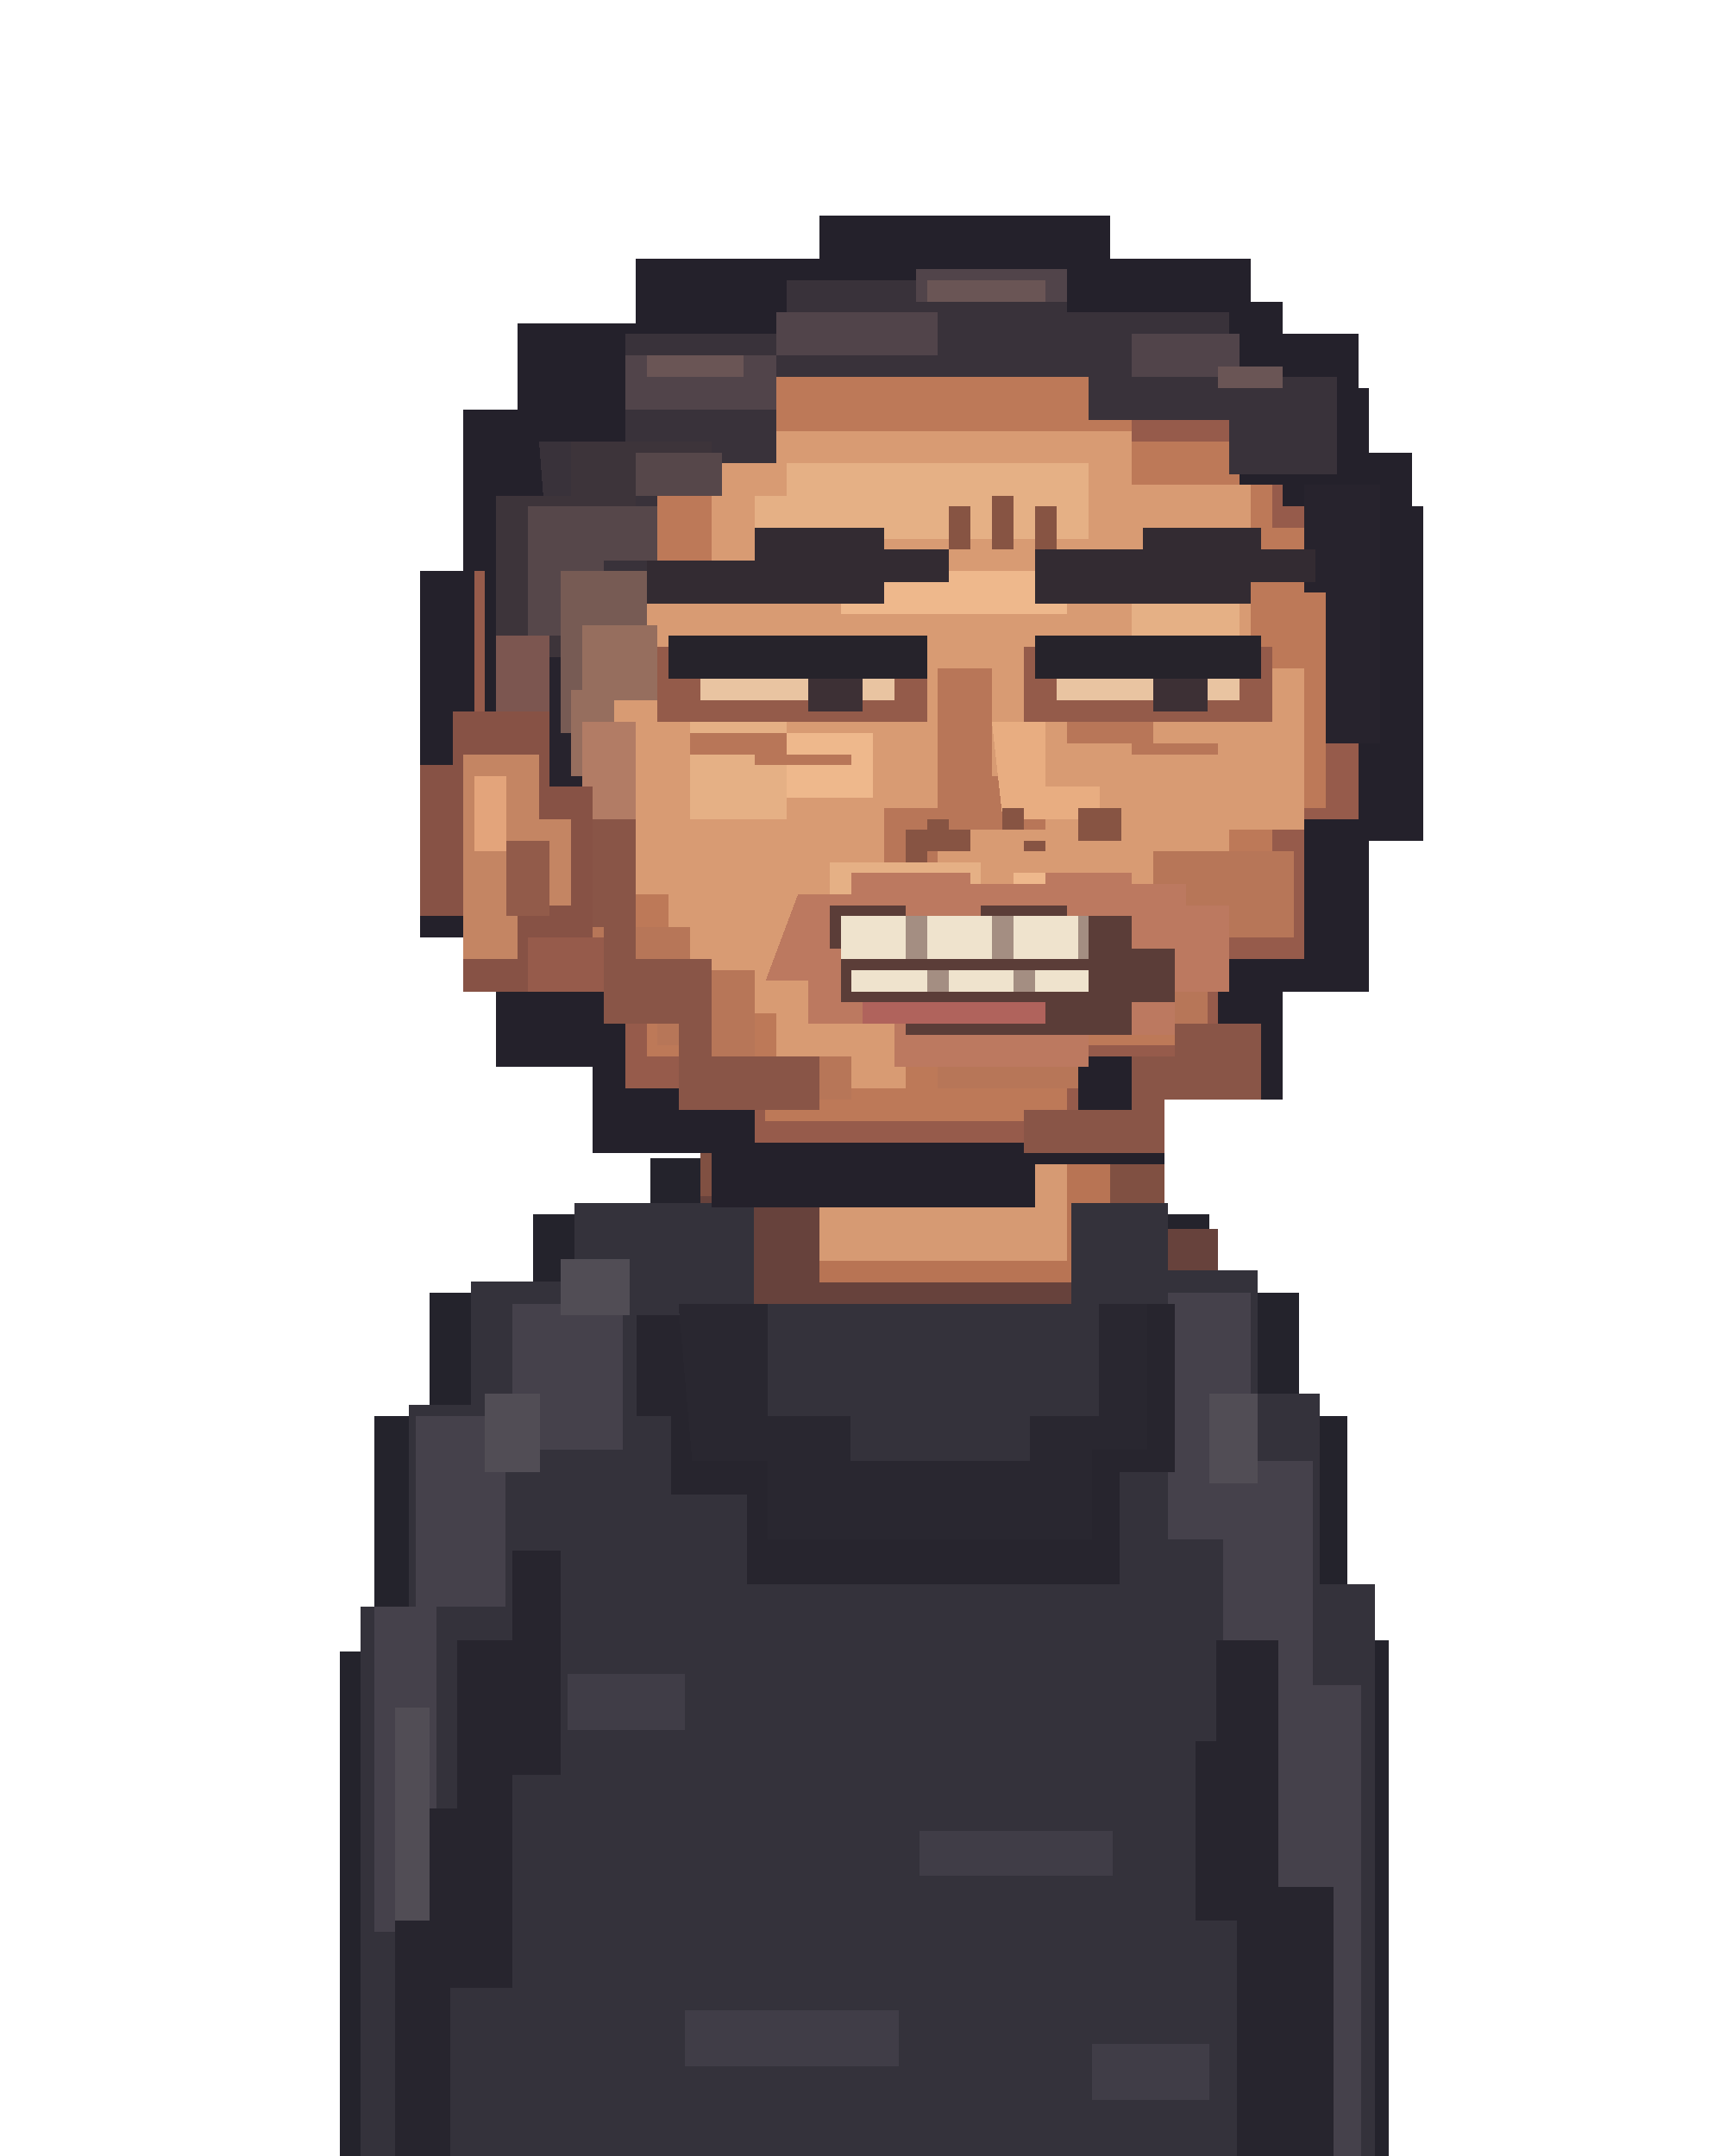
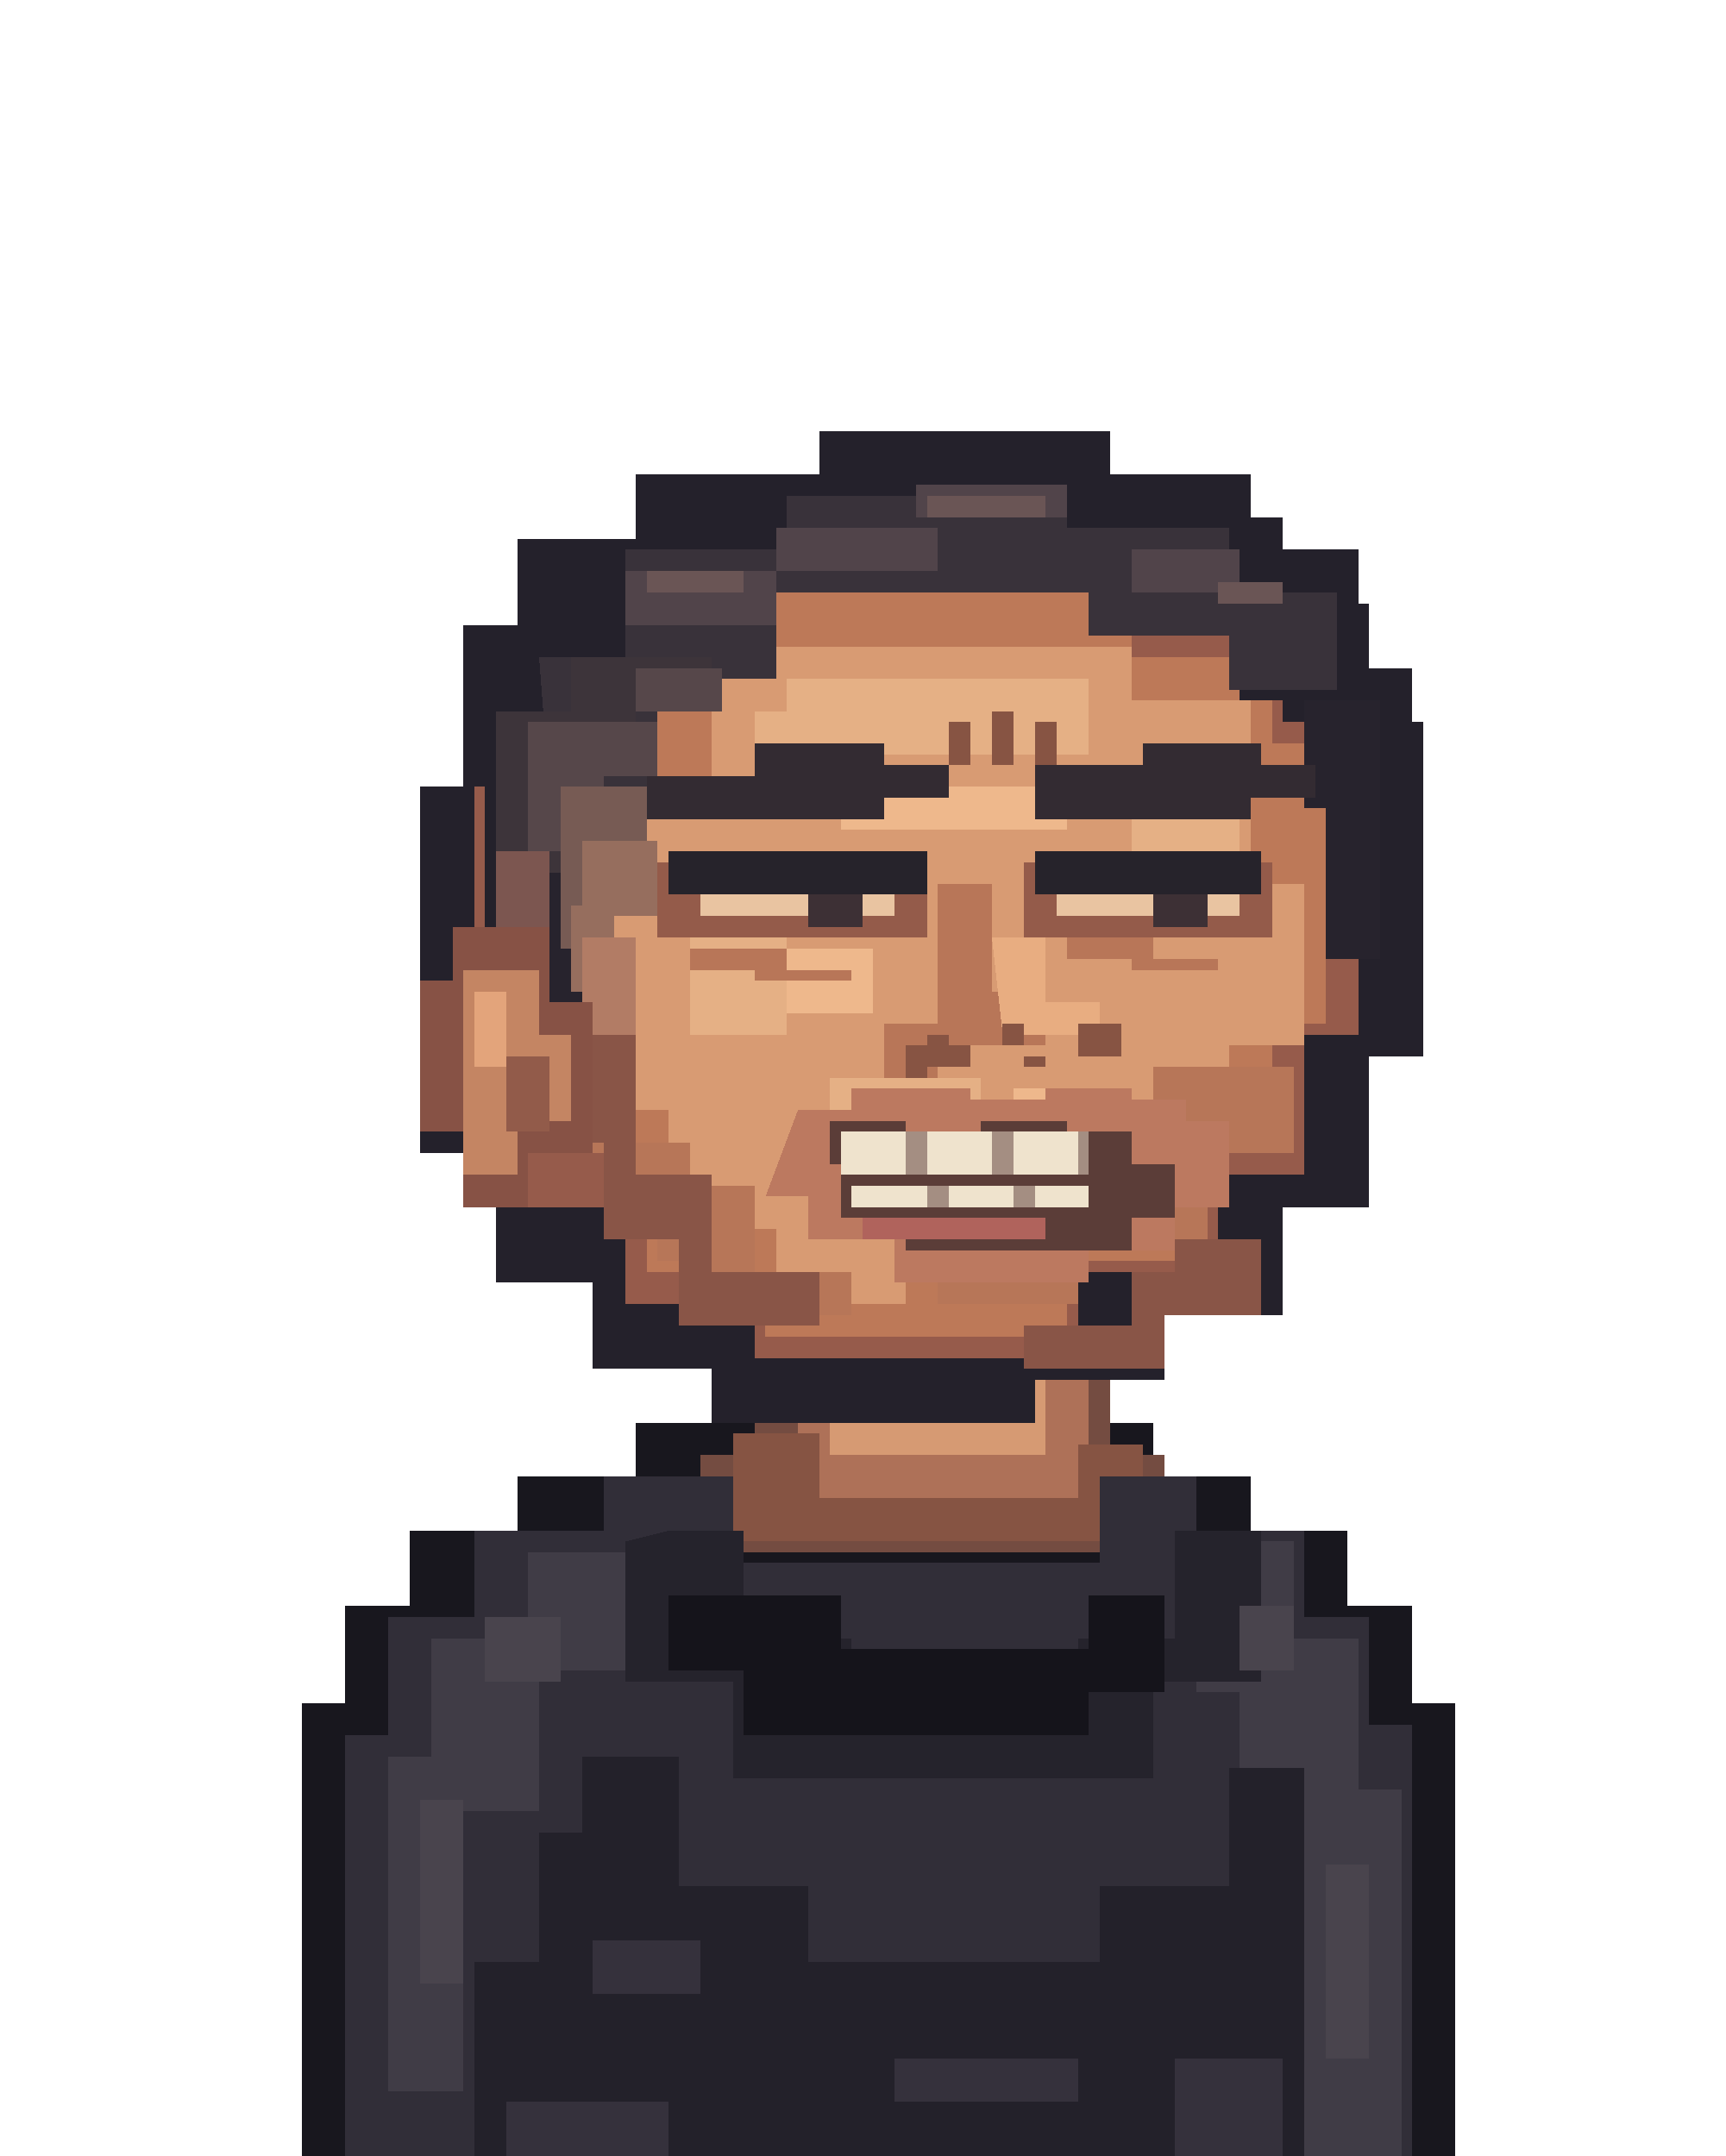
<svg xmlns="http://www.w3.org/2000/svg" width="480" height="600" viewBox="0 0 160 200" shape-rendering="crispEdges" data-expression="disgusted">
-   <g id="body-outline" fill="#24232c" transform="translate(29 -8) scale(0.64 1.04)">
-     <path d="M49 111h66v5h15v7h13v11h7v20h6v46H4v-45h5v-21h8v-11h15v-7h17z" />
-   </g>
-   <g id="neck">
-     <path fill="#805042" d="M65 98h43v21h8v10H56v-12h9z" />
-     <path fill="#b87454" d="M70 100h33v17h9v5H65v-7h5z" />
-     <path fill="#d69a73" d="M75 105h24v12H75z" />
-     <path fill="#67423c" d="M65 111h11v8h28v-5h9v9H65z" />
-   </g>
-   <g id="shirt" transform="translate(29 -8) scale(0.64 1.04)">
-     <path fill="#34323b" d="M47 115h17v9h46v-9h14v6h13v11h9v17h8v51H7v-49h7v-18h9v-11h15v-7z" />
-     <path fill="#45414b" d="M29 124h16v13H28v14H18v29H9v-29h6v-17h14zM124 123h12v15h9v20h7v42h-14v-28h-6v-27h-8z" />
-     <path fill="#27252e" d="M47 125h15v13h11v4h36v-6h9v-12h7v15h-8v10H63v-8H52v-7h-5zM29 146h7v20h-7v19h-9v15h-8v-31h9v-15h8zM131 154h9v22h8v24h-14v-21h-6v-16h3z" />
-     <path fill="#514d55" d="M25 132h8v7h-8zM36 120h10v5H36zM130 132h7v8h-7zM12 160h5v19h-5z" />
-     <path fill="#403d47" d="M37 157h17v5H37zM88 171h28v4H88zM54 187h31v5H54zM113 190h17v5h-17z" />
-     <path fill="#292730" d="M53 124h13v10h12v4h26v-4h10v-10h7v13h-8v8H66v-7H55z" />
-   </g>
-   <g id="head">
-     <path fill="#24212b" d="M48 30h11v-6h44v4h16v8h8v11h5v31h-5v14h-8v10h-11v6h-12v4H66v-5H55v-8H46v-12h-7V53h4V38h5z" />
-     <path fill="#965b4b" d="M51 39h13v-7h40v5h15v10h7v29h-5v13h-8v9h-13v8H70v-5H58v-9h-9V75h-5V53h7z" />
-     <path fill="#bd7958" d="M57 42h14v-7h34v6h13v8h5v26h-5v12h-8v10h-11v7H71v-6H60v-11h-8V73h-4V55h9z" />
-     <path fill="#d89b73" d="M66 40h39v5h11v17h5v15h-7v11h-10v8H84v5H72v-7H62v-11h-7V66h2V53h9z" />
-     <path fill="#e5b085" d="M73 43h28v7H70v-4h3zM105 51h10v9h-10zM64 63h9v13h-9zM77 80h14v9H77zM98 86h11v5H98z" />
-     <path fill="#b77658" d="M50 60h7v26h7v9h-7v-8h-7zM61 90h9v8h9v4H66v-5h-5zM107 79h13v8h-8v9h-12v5H87v-5h13v-7h7z" />
-     <path fill="#895547" d="M53 76h6v13h7v9h10v5H63v-8h-7v-9h-3zM109 95h8v7h-9v5H95v-4h10v-5h4z" />
-     <path fill="#eeb88c" d="M78 53h21v4H78zM73 68h8v6h-8zM94 81h9v5h-9z" />
-   </g>
-   <g id="hair">
-     <path fill="#24212b" d="M45 60V41h6v-9h10v-7h15v-5h27v4h13v7h10v11h5v15h-8V45h-8v-6h-14v-4H68v8H57v16h-6v13h-6z" />
-     <path fill="#39323a" d="M50 41h8v-10h15v-5h26v3h15v6h10v9h-10v-5h-13v-4H72v8H61v11H51z" />
-     <path fill="#51444a" d="M58 33h14v-4h15v4H72v5H58zM85 25h14v3H85zM105 31h10v4h-10z" />
-     <path fill="#6a5555" d="M60 33h9v2h-9zM86 26h11v2H86zM113 34h6v2h-6z" />
-     <path fill="#27232d" d="M49 47h5v28h-6zM121 45h7v24h-5V55h-2z" />
-   </g>
-   <g id="hair-fade">
-     <path fill="#3d343a" d="M46 46h13v6h-4v9h-4v12h-5zM53 41h13v5H53z" />
-     <path fill="#56474a" d="M49 47h12v5h-5v7h-5v7h-2zM59 42h8v4h-8z" />
-     <path fill="#775b54" d="M52 53h8v7h-3v8h-5z" />
-     <path fill="#966e5e" d="M54 58h7v7h-4v7h-4v-8h1z" />
-     <path fill="#b27c65" d="M54 67h5v9h-5z" />
-     <path fill="#7c5650" d="M46 59h5v10h-5z" />
-   </g>
-   <g id="ear">
-     <path fill="#875245" d="M42 66h9v7h4v14h-6v5h-6v-7h-4V71h3z" />
-     <path fill="#c48563" d="M43 70h7v6h3v8h-5v5h-5z" />
-     <path fill="#e3a47b" d="M44 72h3v7h-3z" />
-     <path fill="#925b4a" d="M47 78h4v7h-4z" />
-   </g>
-   <g id="expression-neutral">
-     <g id="expression-brows">
-       <path fill="#332b32" d="M60 52h10v-3h12v2h6v3h-6v2H60z" />
-       <path fill="#332b32" d="M96 51h10v-2h11v2h5v3h-6v2H96z" />
-       <path fill="#875443" d="M88 47h2v4h-2zM92 46h2v5h-2zM96 47h2v4h-2z" />
+   <g id="frame-shift" transform="translate(0 20)">
+     <g id="body-outline">
+       <path fill="#18171e" d="M59 112h48v5h9v5h9v7h6v9h4v42H28v-42h4v-9h6v-7h10v-5h11z" />
    </g>
-     <g id="expression-eyes">
-       <path fill="#945b4a" d="M61 60h25v7H61zM95 60h23v7H95z" />
-       <path fill="#e9c4a1" d="M65 62h18v3H65zM98 62h17v3H98z" />
-       <path fill="#3d3035" d="M75 62h5v4h-5zM107 62h5v4h-5z" />
-       <path fill="#26232b" d="M62 59h24v4H62zM96 59h21v4H96z" />
-       <path fill="#b87658" d="M64 68h9v2h6v1h-9v-1h-6zM99 67h8v2h6v1h-8v-1h-6z" />
+     <g id="neck">
+       <path fill="#744c41" d="M70 100h33v15h5v9H65v-9h5z" />
+       <path fill="#ae7158" d="M74 103h27v12h4v6H69v-6h5z" />
+       <path fill="#d69a73" d="M77 105h20v10H77z" />
+       <path fill="#865443" d="M68 113h8v6h24v-5h6v9H68z" />
    </g>
-     <g id="expression-nose">
-       <path fill="#b87658" d="M87 62h5v10h5v5h-10v3h-5v-5h5z" />
-       <path fill="#e8ad81" d="M92 67h5v6h5v3h-9z" />
-       <path fill="#875443" d="M84 77h6v2h-6zM100 75h4v3h-4z" />
+     <g id="shirt">
+       <path fill="#312e38" d="M56 117h12v8h34v-8h9v5h10v8h6v10h4v40H32v-39h4v-11h8v-8h12z" />
+       <path fill="#403c46" d="M49 124h10v11h-9v13h-7v26h-7v-31h4v-11h9zM111 123h9v9h6v14h4v34h-9v-28h-6v-15h-4z" />
+       <path fill="#25232c" d="M62 122h7v10h10v5h21v-5h9v-10h8v14h-10v9H68v-9h-10v-13z" />
+       <path fill="#23212a" d="M54 143h9v12h12v7h27v-7h12v-11h7v36H44v-18h6v-12h4z" />
+       <path fill="#49444d" d="M45 130h7v6h-7zM115 129h5v6h-5zM39 147h4v17h-4zM123 153h4v18h-4z" />
+       <path fill="#35313c" d="M55 160h10v5H55zM83 171h17v4H83zM47 175h15v5H47zM109 171h10v9h-10z" />
+       <path fill="#15141b" d="M68 128h10v5h23v-5h7v9h-7v4H69v-6h-7v-7z" />
    </g>
-     <g id="expression-mouth">
-       <path fill="#875443" d="M86 76h2v2h-2zM93 75h2v2h-2zM84 79h2v1h-2zM95 78h2v1h-2z" />
-       <path fill="#bc7960" d="M74 83h5v-2h11v1h7v-1h8v1h5v2h4v8h-5v4h-8v3H83v-4h-8v-4h-4z" />
-       <path fill="#5b3d38" d="M77 84h7v1h7v-1h8v1h6v3h4v5h-4v3H84v-3h-6v-5h-1z" />
-       <path fill="#efe3cd" d="M78 85h6v4h-6zM86 85h6v4h-6zM94 85h6v4h-6z" />
-       <path fill="#a48e82" d="M84 85h2v4h-2zM92 85h2v4h-2zM100 85h1v4h-1z" />
-       <path fill="#efe3cd" d="M79 90h7v2h-7zM88 90h6v2h-6zM96 90h5v2h-5z" />
-       <path fill="#a48e82" d="M86 90h2v2h-2zM94 90h2v2h-2z" />
-       <path fill="#b0635c" d="M80 93h17v2H80z" />
+     <g id="head">
+       <path fill="#24212b" d="M48 30h11v-6h44v4h16v8h8v11h5v31h-5v14h-8v10h-11v6h-12v4H66v-5H55v-8H46v-12h-7V53h4V38h5z" />
+       <path fill="#965b4b" d="M51 39h13v-7h40v5h15v10h7v29h-5v13h-8v9h-13v8H70v-5H58v-9h-9V75h-5V53h7z" />
+       <path fill="#bd7958" d="M57 42h14v-7h34v6h13v8h5v26h-5v12h-8v10h-11v7H71v-6H60v-11h-8V73h-4V55h9z" />
+       <path fill="#d89b73" d="M66 40h39v5h11v17h5v15h-7v11h-10v8H84v5H72v-7H62v-11h-7V66h2V53h9z" />
+       <path fill="#e5b085" d="M73 43h28v7H70v-4h3zM105 51h10v9h-10zM64 63h9v13h-9zM77 80h14v9H77zM98 86h11v5H98z" />
+       <path fill="#b77658" d="M50 60h7v26h7v9h-7v-8h-7zM61 90h9v8h9v4H66v-5h-5zM107 79h13v8h-8v9h-12v5H87v-5h13v-7h7z" />
+       <path fill="#895547" d="M53 76h6v13h7v9h10v5H63v-8h-7v-9h-3zM109 95h8v7h-9v5H95v-4h10v-5h4z" />
+       <path fill="#eeb88c" d="M78 53h21v4H78zM73 68h8v6h-8zM94 81h9v5h-9z" />
+     </g>
+     <g id="hair">
+       <path fill="#24212b" d="M45 60V41h6v-9h10v-7h15v-5h27v4h13v7h10v11h5v15h-8V45h-8v-6h-14v-4H68v8H57v16h-6v13h-6z" />
+       <path fill="#39323a" d="M50 41h8v-10h15v-5h26v3h15v6h10v9h-10v-5h-13v-4H72v8H61v11H51z" />
+       <path fill="#51444a" d="M58 33h14v-4h15v4H72v5H58zM85 25h14v3H85zM105 31h10v4h-10z" />
+       <path fill="#6a5555" d="M60 33h9v2h-9zM86 26h11v2H86zM113 34h6v2h-6z" />
+       <path fill="#27232d" d="M49 47h5v28h-6zM121 45h7v24h-5V55h-2z" />
+     </g>
+     <g id="hair-fade">
+       <path fill="#3d343a" d="M46 46h13v6h-4v9h-4v12h-5zM53 41h13v5H53z" />
+       <path fill="#56474a" d="M49 47h12v5h-5v7h-5v7h-2zM59 42h8v4h-8z" />
+       <path fill="#775b54" d="M52 53h8v7h-3v8h-5z" />
+       <path fill="#966e5e" d="M54 58h7v7h-4v7h-4v-8h1z" />
+       <path fill="#b27c65" d="M54 67h5v9h-5z" />
+       <path fill="#7c5650" d="M46 59h5v10h-5z" />
+     </g>
+     <g id="ear">
+       <path fill="#875245" d="M42 66h9v7h4v14h-6v5h-6v-7h-4V71h3z" />
+       <path fill="#c48563" d="M43 70h7v6h3v8h-5v5h-5z" />
+       <path fill="#e3a47b" d="M44 72h3v7h-3z" />
+       <path fill="#925b4a" d="M47 78h4v7h-4z" />
+     </g>
+     <g id="expression-neutral">
+       <g id="expression-brows">
+         <path fill="#332b32" d="M60 52h10v-3h12v2h6v3h-6v2H60z" />
+         <path fill="#332b32" d="M96 51h10v-2h11v2h5v3h-6v2H96z" />
+         <path fill="#875443" d="M88 47h2v4h-2zM92 46h2v5h-2zM96 47h2v4h-2z" />
+       </g>
+       <g id="expression-eyes">
+         <path fill="#945b4a" d="M61 60h25v7H61zM95 60h23v7H95z" />
+         <path fill="#e9c4a1" d="M65 62h18v3H65zM98 62h17v3H98z" />
+         <path fill="#3d3035" d="M75 62h5v4h-5zM107 62h5v4h-5z" />
+         <path fill="#26232b" d="M62 59h24v4H62zM96 59h21v4H96z" />
+         <path fill="#b87658" d="M64 68h9v2h6v1h-9v-1h-6zM99 67h8v2h6v1h-8v-1h-6z" />
+       </g>
+       <g id="expression-nose">
+         <path fill="#b87658" d="M87 62h5v10h5v5h-10v3h-5v-5h5z" />
+         <path fill="#e8ad81" d="M92 67h5v6h5v3h-9z" />
+         <path fill="#875443" d="M84 77h6v2h-6zM100 75h4v3h-4z" />
+       </g>
+       <g id="expression-mouth">
+         <path fill="#875443" d="M86 76h2v2h-2zM93 75h2v2h-2zM84 79h2v1h-2zM95 78h2v1h-2z" />
+         <path fill="#bc7960" d="M74 83h5v-2h11v1h7v-1h8v1h5v2h4v8h-5v4h-8v3H83v-4h-8v-4h-4z" />
+         <path fill="#5b3d38" d="M77 84h7v1h7v-1h8v1h6v3h4v5h-4v3H84v-3h-6v-5h-1z" />
+         <path fill="#efe3cd" d="M78 85h6v4h-6zM86 85h6v4h-6zM94 85h6v4h-6z" />
+         <path fill="#a48e82" d="M84 85h2v4h-2zM92 85h2v4h-2zM100 85h1v4h-1z" />
+         <path fill="#efe3cd" d="M79 90h7v2h-7zM88 90h6v2h-6zM96 90h5v2h-5z" />
+         <path fill="#a48e82" d="M86 90h2v2h-2zM94 90h2v2h-2z" />
+         <path fill="#b0635c" d="M80 93h17v2H80z" />
+       </g>
    </g>
  </g>
</svg>
